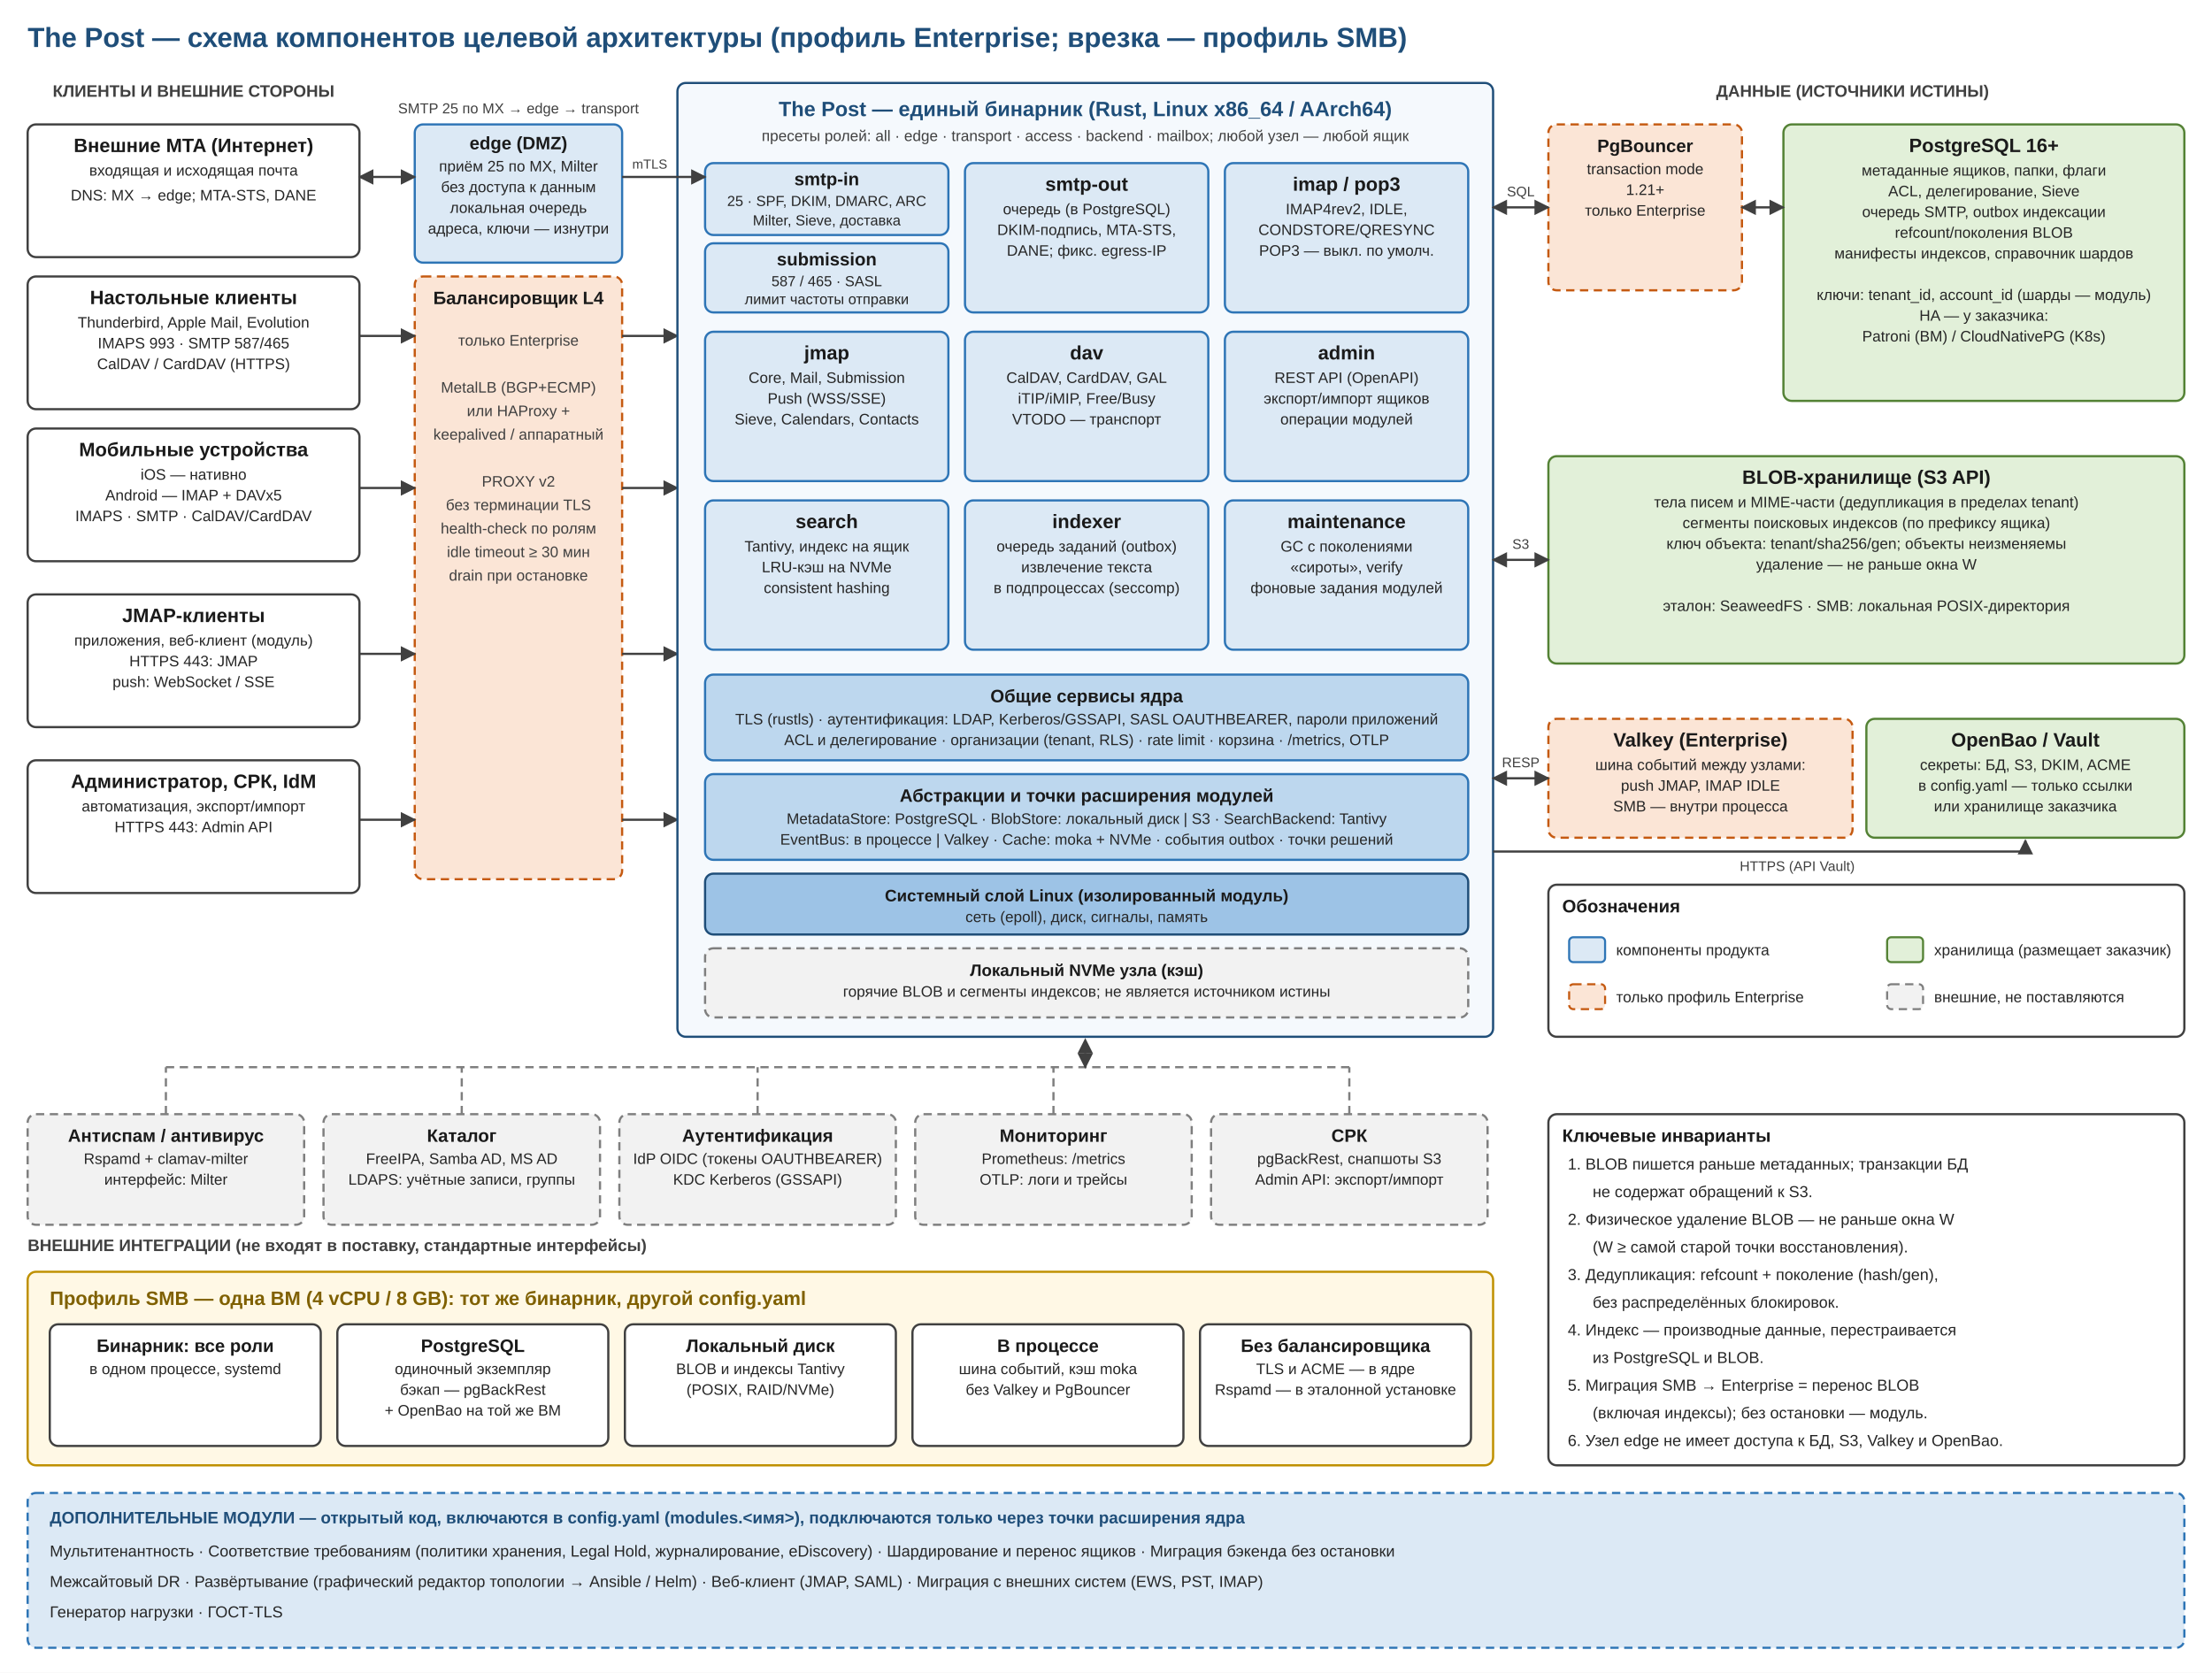
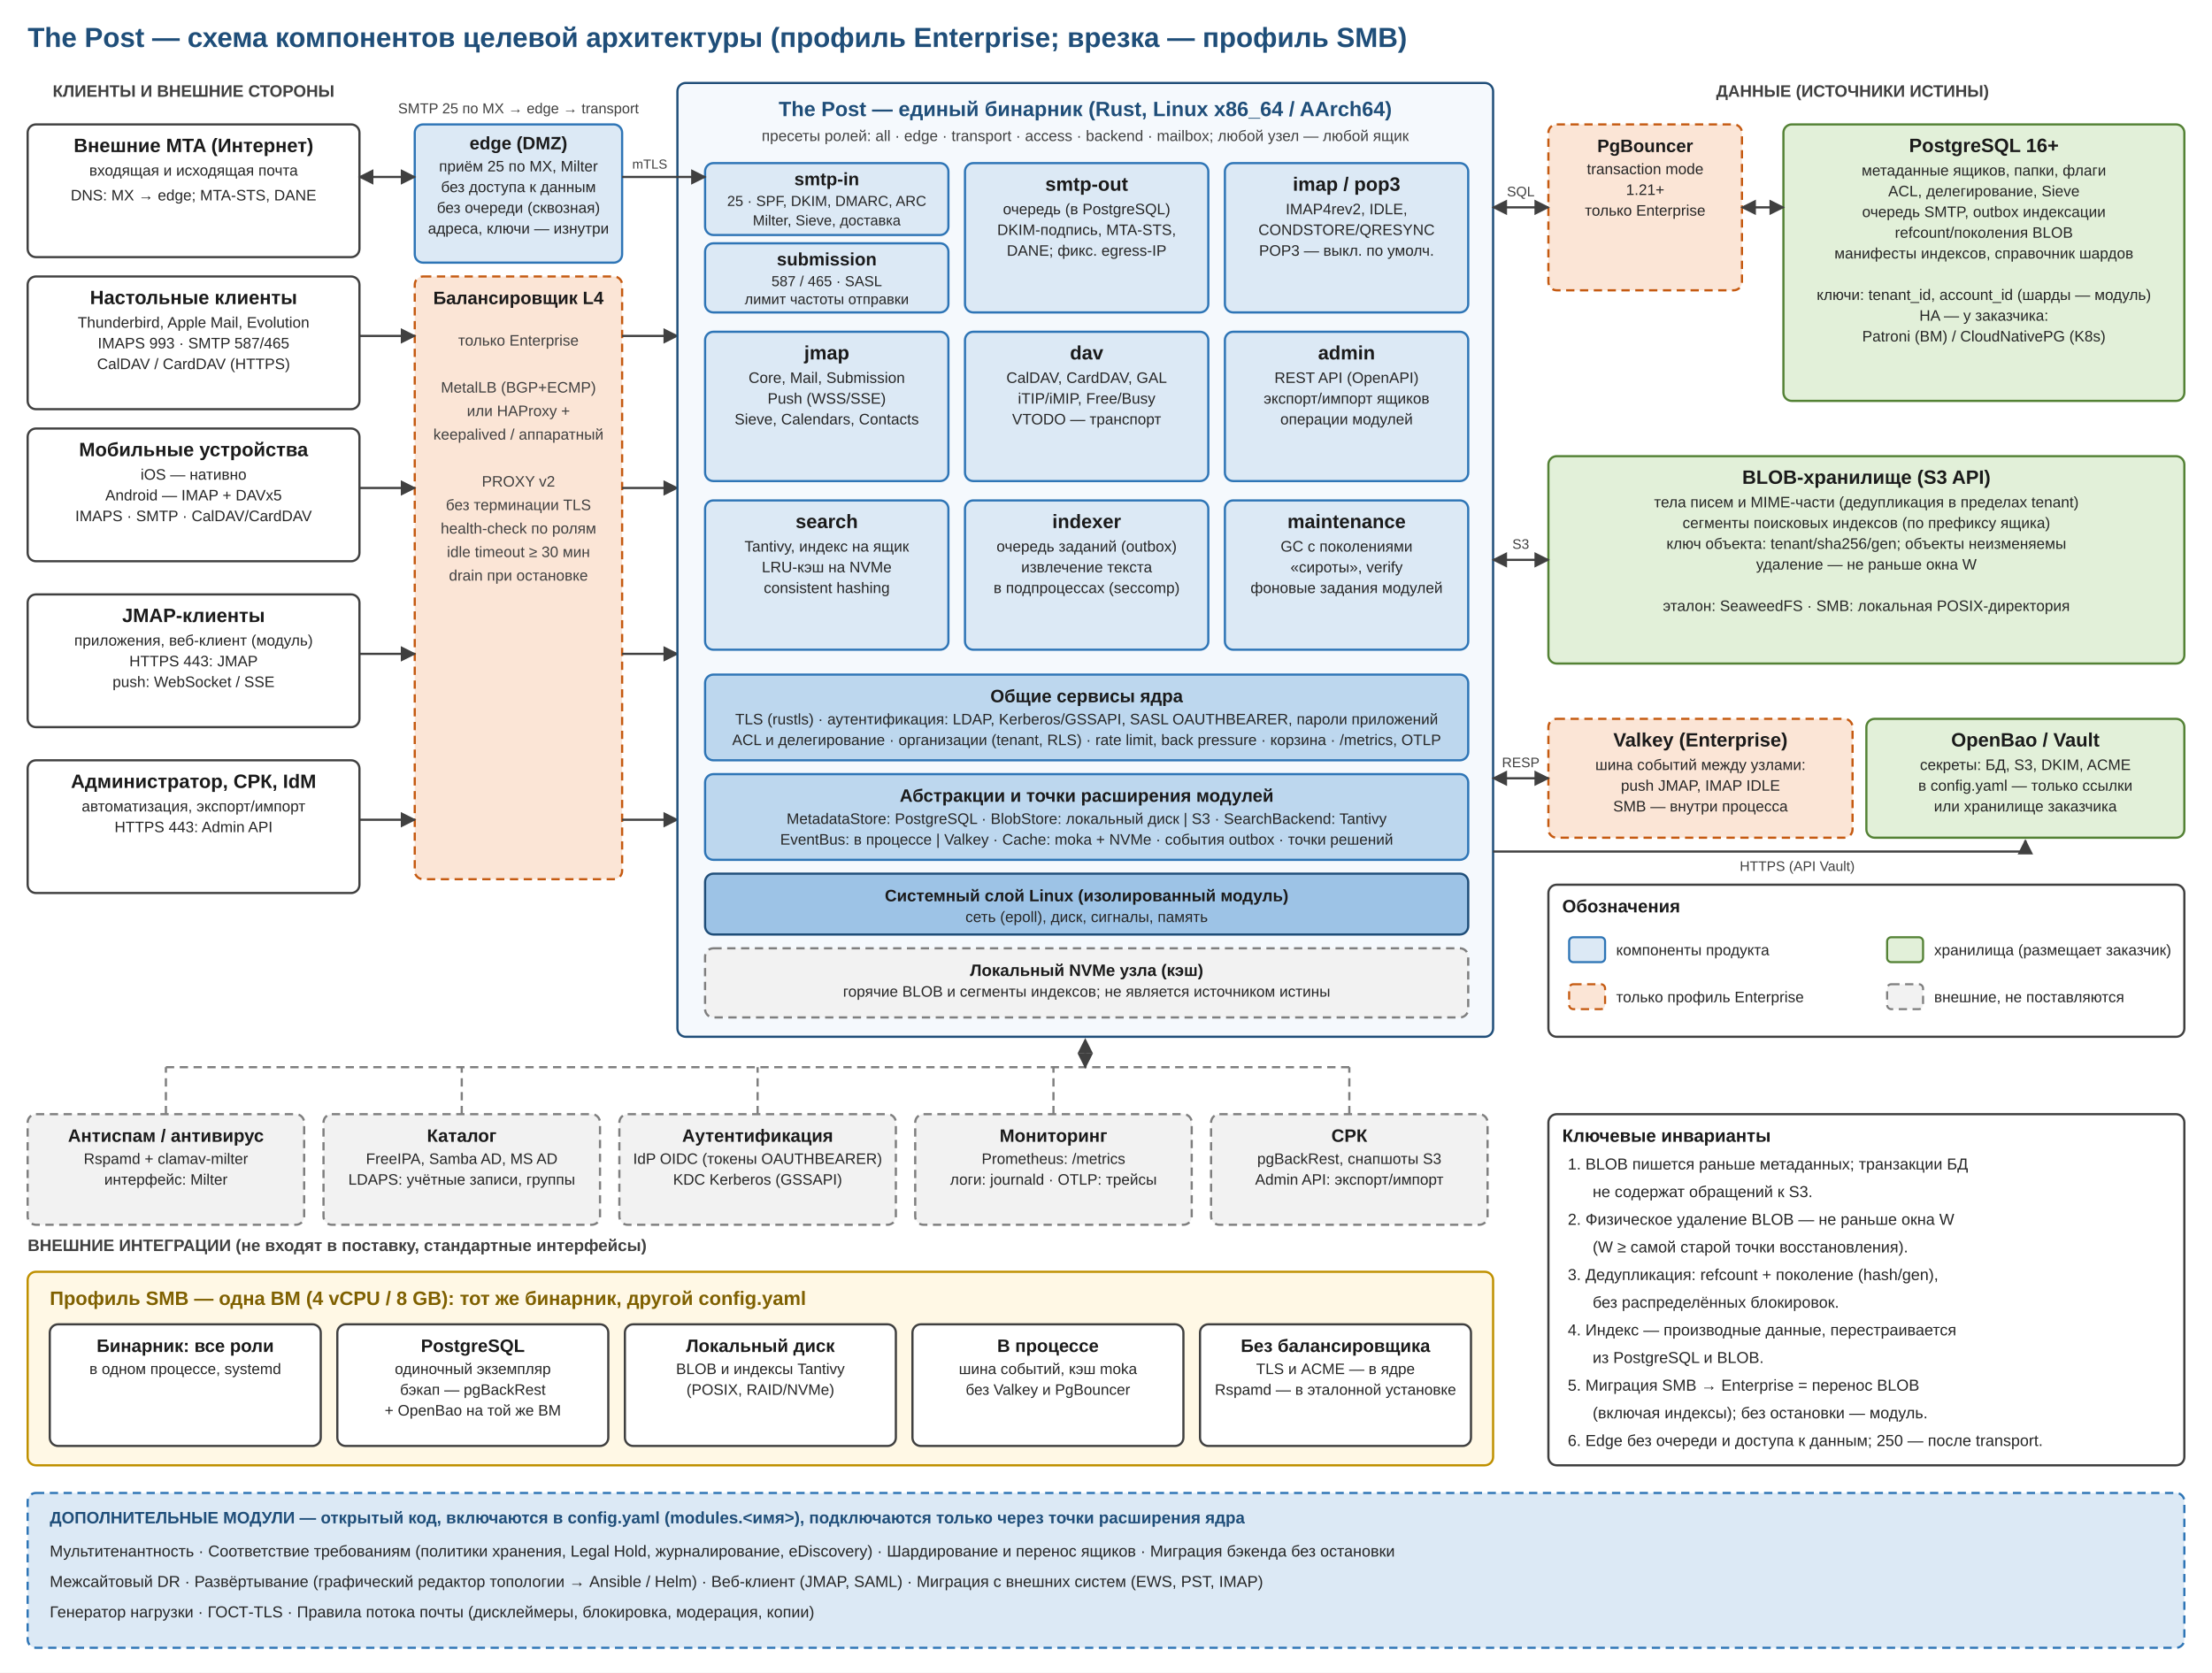
<svg xmlns="http://www.w3.org/2000/svg" width="1600" height="1210" viewBox="0 0 1600 1210" font-family="Arial, 'Liberation Sans', 'DejaVu Sans', sans-serif">
  <defs>
    <marker id="a" viewBox="0 0 10 10" refX="9" refY="5" markerWidth="7" markerHeight="7" orient="auto-start-reverse">
      <path d="M0,0 L10,5 L0,10 z" fill="#404040" />
    </marker>
  </defs>
  <rect width="1600" height="1210" fill="#FFFFFF" />
  <text x="20" y="34" font-size="20" text-anchor="start" fill="#1F4E79" font-weight="bold">The Post — схема компонентов целевой архитектуры (профиль Enterprise; врезка — профиль SMB)</text>
  <text x="140" y="70" font-size="12" text-anchor="middle" fill="#404040" font-weight="bold">КЛИЕНТЫ И ВНЕШНИЕ СТОРОНЫ</text>
  <rect x="20" y="90" width="240" height="96" rx="6" fill="#FFFFFF" stroke="#404040" stroke-width="1.6" />
  <text x="140.0" y="110" font-size="14" font-weight="bold" text-anchor="middle" fill="#1A1A1A">Внешние MTA (Интернет)</text>
  <text x="140.0" y="127" font-size="11" text-anchor="middle" fill="#262626">входящая и исходящая почта</text>
  <text x="140.0" y="145" font-size="11" text-anchor="middle" fill="#262626">DNS: MX → edge; MTA-STS, DANE</text>
  <rect x="20" y="200" width="240" height="96" rx="6" fill="#FFFFFF" stroke="#404040" stroke-width="1.6" />
  <text x="140.0" y="220" font-size="14" font-weight="bold" text-anchor="middle" fill="#1A1A1A">Настольные клиенты</text>
  <text x="140.0" y="237" font-size="11" text-anchor="middle" fill="#262626">Thunderbird, Apple Mail, Evolution</text>
  <text x="140.0" y="252" font-size="11" text-anchor="middle" fill="#262626">IMAPS 993 · SMTP 587/465</text>
  <text x="140.0" y="267" font-size="11" text-anchor="middle" fill="#262626">CalDAV / CardDAV (HTTPS)</text>
  <rect x="20" y="310" width="240" height="96" rx="6" fill="#FFFFFF" stroke="#404040" stroke-width="1.6" />
  <text x="140.0" y="330" font-size="14" font-weight="bold" text-anchor="middle" fill="#1A1A1A">Мобильные устройства</text>
  <text x="140.0" y="347" font-size="11" text-anchor="middle" fill="#262626">iOS — нативно</text>
  <text x="140.0" y="362" font-size="11" text-anchor="middle" fill="#262626">Android — IMAP + DAVx5</text>
  <text x="140.0" y="377" font-size="11" text-anchor="middle" fill="#262626">IMAPS · SMTP · CalDAV/CardDAV</text>
  <rect x="20" y="430" width="240" height="96" rx="6" fill="#FFFFFF" stroke="#404040" stroke-width="1.6" />
  <text x="140.0" y="450" font-size="14" font-weight="bold" text-anchor="middle" fill="#1A1A1A">JMAP-клиенты</text>
  <text x="140.0" y="467" font-size="11" text-anchor="middle" fill="#262626">приложения, веб-клиент (модуль)</text>
  <text x="140.0" y="482" font-size="11" text-anchor="middle" fill="#262626">HTTPS 443: JMAP</text>
  <text x="140.0" y="497" font-size="11" text-anchor="middle" fill="#262626">push: WebSocket / SSE</text>
  <rect x="20" y="550" width="240" height="96" rx="6" fill="#FFFFFF" stroke="#404040" stroke-width="1.6" />
  <text x="140.0" y="570" font-size="14" font-weight="bold" text-anchor="middle" fill="#1A1A1A">Администратор, СРК, IdM</text>
  <text x="140.0" y="587" font-size="11" text-anchor="middle" fill="#262626">автоматизация, экспорт/импорт</text>
  <text x="140.0" y="602" font-size="11" text-anchor="middle" fill="#262626">HTTPS 443: Admin API</text>
  <rect x="300" y="200" width="150" height="436" rx="6" fill="#FBE5D6" stroke="#C55A11" stroke-width="1.6" stroke-dasharray="6 4" />
  <text x="375.0" y="220" font-size="13" font-weight="bold" text-anchor="middle" fill="#1A1A1A">Балансировщик L4</text>
  <text x="375" y="250" font-size="11" text-anchor="middle" fill="#404040">только Enterprise</text>
  <text x="375" y="267" font-size="11" text-anchor="middle" fill="#404040" />
  <text x="375" y="284" font-size="11" text-anchor="middle" fill="#404040">MetalLB (BGP+ECMP)</text>
  <text x="375" y="301" font-size="11" text-anchor="middle" fill="#404040">или HAProxy +</text>
  <text x="375" y="318" font-size="11" text-anchor="middle" fill="#404040">keepalived / аппаратный</text>
  <text x="375" y="335" font-size="11" text-anchor="middle" fill="#404040" />
  <text x="375" y="352" font-size="11" text-anchor="middle" fill="#404040">PROXY v2</text>
  <text x="375" y="369" font-size="11" text-anchor="middle" fill="#404040">без терминации TLS</text>
  <text x="375" y="386" font-size="11" text-anchor="middle" fill="#404040">health-check по ролям</text>
  <text x="375" y="403" font-size="11" text-anchor="middle" fill="#404040">idle timeout ≥ 30 мин</text>
  <text x="375" y="420" font-size="11" text-anchor="middle" fill="#404040">drain при остановке</text>
  <rect x="300" y="90" width="150" height="100" rx="6" fill="#DCE9F5" stroke="#2E75B6" stroke-width="1.6" />
  <text x="375.0" y="108" font-size="13" text-anchor="middle" fill="#1A1A1A" font-weight="bold">edge (DMZ)</text>
  <text x="375.0" y="124" font-size="11" text-anchor="middle" fill="#262626">приём 25 по MX, Milter</text>
  <text x="375.0" y="139" font-size="11" text-anchor="middle" fill="#262626">без доступа к данным</text>
-   <text x="375.0" y="154" font-size="11" text-anchor="middle" fill="#262626">локальная очередь</text>
+   <text x="375.0" y="154" font-size="11" text-anchor="middle" fill="#262626">без очереди (сквозная)</text>
  <text x="375.0" y="169" font-size="11" text-anchor="middle" fill="#262626">адреса, ключи — изнутри</text>
  <path d="M260,128 L300,128" fill="none" stroke="#404040" stroke-width="1.6" marker-end="url(#a)" marker-start="url(#a)" />
  <text x="375" y="82" font-size="10.5" text-anchor="middle" fill="#404040">SMTP 25 по MX → edge → transport</text>
  <path d="M260,243 L300,243" fill="none" stroke="#404040" stroke-width="1.6" marker-end="url(#a)" />
  <text x="280" y="237" font-size="9" text-anchor="middle" fill="#404040" />
  <path d="M260,353 L300,353" fill="none" stroke="#404040" stroke-width="1.6" marker-end="url(#a)" />
  <text x="280" y="347" font-size="9" text-anchor="middle" fill="#404040" />
  <path d="M260,473 L300,473" fill="none" stroke="#404040" stroke-width="1.6" marker-end="url(#a)" />
  <text x="280" y="467" font-size="9" text-anchor="middle" fill="#404040" />
  <path d="M260,593 L300,593" fill="none" stroke="#404040" stroke-width="1.6" marker-end="url(#a)" />
  <text x="280" y="587" font-size="9" text-anchor="middle" fill="#404040" />
  <path d="M450,243 L490,243" fill="none" stroke="#404040" stroke-width="1.6" marker-end="url(#a)" />
  <path d="M450,353 L490,353" fill="none" stroke="#404040" stroke-width="1.6" marker-end="url(#a)" />
  <path d="M450,473 L490,473" fill="none" stroke="#404040" stroke-width="1.6" marker-end="url(#a)" />
  <path d="M450,593 L490,593" fill="none" stroke="#404040" stroke-width="1.6" marker-end="url(#a)" />
  <rect x="490" y="60" width="590" height="690" rx="6" fill="#F5F9FD" stroke="#1F4E79" stroke-width="1.6" />
  <text x="785" y="84" font-size="15" text-anchor="middle" fill="#1F4E79" font-weight="bold">The Post — единый бинарник (Rust, Linux x86_64 / AArch64)</text>
  <text x="785" y="102" font-size="11" text-anchor="middle" fill="#404040">пресеты ролей: all · edge · transport · access · backend · mailbox; любой узел — любой ящик</text>
  <rect x="510" y="118" width="176" height="52" rx="6" fill="#DCE9F5" stroke="#2E75B6" stroke-width="1.6" />
  <text x="598.0" y="134" font-size="13" text-anchor="middle" fill="#1A1A1A" font-weight="bold">smtp-in</text>
  <text x="598.0" y="149" font-size="10.5" text-anchor="middle" fill="#262626">25 · SPF, DKIM, DMARC, ARC</text>
  <text x="598.0" y="163" font-size="10.5" text-anchor="middle" fill="#262626">Milter, Sieve, доставка</text>
  <rect x="510" y="176" width="176" height="50" rx="6" fill="#DCE9F5" stroke="#2E75B6" stroke-width="1.6" />
  <text x="598.0" y="192" font-size="13" text-anchor="middle" fill="#1A1A1A" font-weight="bold">submission</text>
  <text x="598.0" y="207" font-size="10.5" text-anchor="middle" fill="#262626">587 / 465 · SASL</text>
  <text x="598.0" y="220" font-size="10.5" text-anchor="middle" fill="#262626">лимит частоты отправки</text>
  <rect x="698" y="118" width="176" height="108" rx="6" fill="#DCE9F5" stroke="#2E75B6" stroke-width="1.6" />
  <text x="786.0" y="138" font-size="14" font-weight="bold" text-anchor="middle" fill="#1A1A1A">smtp-out</text>
  <text x="786.0" y="155" font-size="11" text-anchor="middle" fill="#262626">очередь (в PostgreSQL)</text>
  <text x="786.0" y="170" font-size="11" text-anchor="middle" fill="#262626">DKIM-подпись, MTA-STS,</text>
  <text x="786.0" y="185" font-size="11" text-anchor="middle" fill="#262626">DANE; фикс. egress-IP</text>
  <rect x="886" y="118" width="176" height="108" rx="6" fill="#DCE9F5" stroke="#2E75B6" stroke-width="1.6" />
  <text x="974.0" y="138" font-size="14" font-weight="bold" text-anchor="middle" fill="#1A1A1A">imap / pop3</text>
  <text x="974.0" y="155" font-size="11" text-anchor="middle" fill="#262626">IMAP4rev2, IDLE,</text>
  <text x="974.0" y="170" font-size="11" text-anchor="middle" fill="#262626">CONDSTORE/QRESYNC</text>
  <text x="974.0" y="185" font-size="11" text-anchor="middle" fill="#262626">POP3 — выкл. по умолч.</text>
  <rect x="510" y="240" width="176" height="108" rx="6" fill="#DCE9F5" stroke="#2E75B6" stroke-width="1.6" />
  <text x="598.0" y="260" font-size="14" font-weight="bold" text-anchor="middle" fill="#1A1A1A">jmap</text>
  <text x="598.0" y="277" font-size="11" text-anchor="middle" fill="#262626">Core, Mail, Submission</text>
  <text x="598.0" y="292" font-size="11" text-anchor="middle" fill="#262626">Push (WSS/SSE)</text>
  <text x="598.0" y="307" font-size="11" text-anchor="middle" fill="#262626">Sieve, Calendars, Contacts</text>
  <rect x="698" y="240" width="176" height="108" rx="6" fill="#DCE9F5" stroke="#2E75B6" stroke-width="1.6" />
  <text x="786.0" y="260" font-size="14" font-weight="bold" text-anchor="middle" fill="#1A1A1A">dav</text>
  <text x="786.0" y="277" font-size="11" text-anchor="middle" fill="#262626">CalDAV, CardDAV, GAL</text>
  <text x="786.0" y="292" font-size="11" text-anchor="middle" fill="#262626">iTIP/iMIP, Free/Busy</text>
  <text x="786.0" y="307" font-size="11" text-anchor="middle" fill="#262626">VTODO — транспорт</text>
  <rect x="886" y="240" width="176" height="108" rx="6" fill="#DCE9F5" stroke="#2E75B6" stroke-width="1.6" />
  <text x="974.0" y="260" font-size="14" font-weight="bold" text-anchor="middle" fill="#1A1A1A">admin</text>
  <text x="974.0" y="277" font-size="11" text-anchor="middle" fill="#262626">REST API (OpenAPI)</text>
  <text x="974.0" y="292" font-size="11" text-anchor="middle" fill="#262626">экспорт/импорт ящиков</text>
  <text x="974.0" y="307" font-size="11" text-anchor="middle" fill="#262626">операции модулей</text>
  <rect x="510" y="362" width="176" height="108" rx="6" fill="#DCE9F5" stroke="#2E75B6" stroke-width="1.6" />
  <text x="598.0" y="382" font-size="14" font-weight="bold" text-anchor="middle" fill="#1A1A1A">search</text>
  <text x="598.0" y="399" font-size="11" text-anchor="middle" fill="#262626">Tantivy, индекс на ящик</text>
  <text x="598.0" y="414" font-size="11" text-anchor="middle" fill="#262626">LRU-кэш на NVMe</text>
  <text x="598.0" y="429" font-size="11" text-anchor="middle" fill="#262626">consistent hashing</text>
  <rect x="698" y="362" width="176" height="108" rx="6" fill="#DCE9F5" stroke="#2E75B6" stroke-width="1.6" />
  <text x="786.0" y="382" font-size="14" font-weight="bold" text-anchor="middle" fill="#1A1A1A">indexer</text>
  <text x="786.0" y="399" font-size="11" text-anchor="middle" fill="#262626">очередь заданий (outbox)</text>
  <text x="786.0" y="414" font-size="11" text-anchor="middle" fill="#262626">извлечение текста</text>
  <text x="786.0" y="429" font-size="11" text-anchor="middle" fill="#262626">в подпроцессах (seccomp)</text>
  <rect x="886" y="362" width="176" height="108" rx="6" fill="#DCE9F5" stroke="#2E75B6" stroke-width="1.6" />
  <text x="974.0" y="382" font-size="14" font-weight="bold" text-anchor="middle" fill="#1A1A1A">maintenance</text>
  <text x="974.0" y="399" font-size="11" text-anchor="middle" fill="#262626">GC с поколениями</text>
  <text x="974.0" y="414" font-size="11" text-anchor="middle" fill="#262626">«сироты», verify</text>
  <text x="974.0" y="429" font-size="11" text-anchor="middle" fill="#262626">фоновые задания модулей</text>
  <rect x="510" y="488" width="552" height="62" rx="6" fill="#BDD7EE" stroke="#2E75B6" stroke-width="1.6" />
  <text x="786.0" y="508" font-size="13" font-weight="bold" text-anchor="middle" fill="#1A1A1A">Общие сервисы ядра</text>
  <text x="786.0" y="524" font-size="11" text-anchor="middle" fill="#262626">TLS (rustls) · аутентификация: LDAP, Kerberos/GSSAPI, SASL OAUTHBEARER, пароли приложений</text>
-   <text x="786.0" y="539" font-size="11" text-anchor="middle" fill="#262626">ACL и делегирование · организации (tenant, RLS) · rate limit · корзина · /metrics, OTLP</text>
+   <text x="786.0" y="539" font-size="11" text-anchor="middle" fill="#262626">ACL и делегирование · организации (tenant, RLS) · rate limit, back pressure · корзина · /metrics, OTLP</text>
  <rect x="510" y="560" width="552" height="62" rx="6" fill="#BDD7EE" stroke="#2E75B6" stroke-width="1.6" />
  <text x="786.0" y="580" font-size="13" font-weight="bold" text-anchor="middle" fill="#1A1A1A">Абстракции и точки расширения модулей</text>
  <text x="786.0" y="596" font-size="11" text-anchor="middle" fill="#262626">MetadataStore: PostgreSQL · BlobStore: локальный диск | S3 · SearchBackend: Tantivy</text>
  <text x="786.0" y="611" font-size="11" text-anchor="middle" fill="#262626">EventBus: в процессе | Valkey · Cache: moka + NVMe · события outbox · точки решений</text>
  <rect x="510" y="632" width="552" height="44" rx="6" fill="#9DC3E6" stroke="#1F4E79" stroke-width="1.6" />
  <text x="786.0" y="652" font-size="12" font-weight="bold" text-anchor="middle" fill="#1A1A1A">Системный слой Linux (изолированный модуль)</text>
  <text x="786.0" y="667" font-size="11" text-anchor="middle" fill="#262626">сеть (epoll), диск, сигналы, память</text>
  <rect x="510" y="686" width="552" height="50" rx="6" fill="#F2F2F2" stroke="#7F7F7F" stroke-width="1.6" stroke-dasharray="6 4" />
  <text x="786.0" y="706" font-size="12" font-weight="bold" text-anchor="middle" fill="#1A1A1A">Локальный NVMe узла (кэш)</text>
  <text x="786.0" y="721" font-size="11" text-anchor="middle" fill="#262626">горячие BLOB и сегменты индексов; не является источником истины</text>
  <text x="1340" y="70" font-size="12" text-anchor="middle" fill="#404040" font-weight="bold">ДАННЫЕ (ИСТОЧНИКИ ИСТИНЫ)</text>
  <rect x="1120" y="90" width="140" height="120" rx="6" fill="#FBE5D6" stroke="#C55A11" stroke-width="1.6" stroke-dasharray="6 4" />
  <text x="1190.0" y="110" font-size="13" font-weight="bold" text-anchor="middle" fill="#1A1A1A">PgBouncer</text>
  <text x="1190.0" y="126" font-size="11" text-anchor="middle" fill="#262626">transaction mode</text>
  <text x="1190.0" y="141" font-size="11" text-anchor="middle" fill="#262626">1.21+</text>
  <text x="1190.0" y="156" font-size="11" text-anchor="middle" fill="#262626">только Enterprise</text>
  <rect x="1290" y="90" width="290" height="200" rx="6" fill="#E2F0D9" stroke="#548235" stroke-width="1.6" />
  <text x="1435.0" y="110" font-size="14" font-weight="bold" text-anchor="middle" fill="#1A1A1A">PostgreSQL 16+</text>
  <text x="1435.0" y="127" font-size="11" text-anchor="middle" fill="#262626">метаданные ящиков, папки, флаги</text>
  <text x="1435.0" y="142" font-size="11" text-anchor="middle" fill="#262626">ACL, делегирование, Sieve</text>
  <text x="1435.0" y="157" font-size="11" text-anchor="middle" fill="#262626">очередь SMTP, outbox индексации</text>
  <text x="1435.0" y="172" font-size="11" text-anchor="middle" fill="#262626">refcount/поколения BLOB</text>
  <text x="1435.0" y="187" font-size="11" text-anchor="middle" fill="#262626">манифесты индексов, справочник шардов</text>
  <text x="1435.0" y="202" font-size="11" text-anchor="middle" fill="#262626" />
  <text x="1435.0" y="217" font-size="11" text-anchor="middle" fill="#262626">ключи: tenant_id, account_id (шарды — модуль)</text>
  <text x="1435.0" y="232" font-size="11" text-anchor="middle" fill="#262626">HA — у заказчика:</text>
  <text x="1435.0" y="247" font-size="11" text-anchor="middle" fill="#262626">Patroni (ВМ) / CloudNativePG (K8s)</text>
  <rect x="1120" y="330" width="460" height="150" rx="6" fill="#E2F0D9" stroke="#548235" stroke-width="1.6" />
  <text x="1350.0" y="350" font-size="14" font-weight="bold" text-anchor="middle" fill="#1A1A1A">BLOB-хранилище (S3 API)</text>
  <text x="1350.0" y="367" font-size="11" text-anchor="middle" fill="#262626">тела писем и MIME-части (дедупликация в пределах tenant)</text>
  <text x="1350.0" y="382" font-size="11" text-anchor="middle" fill="#262626">сегменты поисковых индексов (по префиксу ящика)</text>
  <text x="1350.0" y="397" font-size="11" text-anchor="middle" fill="#262626">ключ объекта: tenant/sha256/gen; объекты неизменяемы</text>
  <text x="1350.0" y="412" font-size="11" text-anchor="middle" fill="#262626">удаление — не раньше окна W</text>
  <text x="1350.0" y="427" font-size="11" text-anchor="middle" fill="#262626" />
  <text x="1350.0" y="442" font-size="11" text-anchor="middle" fill="#262626">эталон: SeaweedFS · SMB: локальная POSIX-директория</text>
  <rect x="1120" y="520" width="220" height="86" rx="6" fill="#FBE5D6" stroke="#C55A11" stroke-width="1.6" stroke-dasharray="6 4" />
  <rect x="1350" y="520" width="230" height="86" rx="6" fill="#E2F0D9" stroke="#548235" stroke-width="1.6" />
  <text x="1465.0" y="540" font-size="14" font-weight="bold" text-anchor="middle" fill="#1A1A1A">OpenBao / Vault</text>
  <text x="1465.0" y="557" font-size="11" text-anchor="middle" fill="#262626">секреты: БД, S3, DKIM, ACME</text>
  <text x="1465.0" y="572" font-size="11" text-anchor="middle" fill="#262626">в config.yaml — только ссылки</text>
  <text x="1465.0" y="587" font-size="11" text-anchor="middle" fill="#262626">или хранилище заказчика</text>
  <path d="M1080,616 L1465,616 L1465,608" fill="none" stroke="#404040" stroke-width="1.6" marker-end="url(#a)" />
  <text x="1300" y="630" font-size="10" text-anchor="middle" fill="#404040">HTTPS (API Vault)</text>
  <text x="1230.0" y="540" font-size="14" font-weight="bold" text-anchor="middle" fill="#1A1A1A">Valkey (Enterprise)</text>
  <text x="1230.0" y="557" font-size="11" text-anchor="middle" fill="#262626">шина событий между узлами:</text>
  <text x="1230.0" y="572" font-size="11" text-anchor="middle" fill="#262626">push JMAP, IMAP IDLE</text>
  <text x="1230.0" y="587" font-size="11" text-anchor="middle" fill="#262626">SMB — внутри процесса</text>
  <path d="M1080,150 L1120,150" fill="none" stroke="#404040" stroke-width="1.6" marker-end="url(#a)" marker-start="url(#a)" />
  <path d="M1260,150 L1290,150" fill="none" stroke="#404040" stroke-width="1.6" marker-end="url(#a)" marker-start="url(#a)" />
  <text x="1100" y="142" font-size="10" text-anchor="middle" fill="#404040">SQL</text>
  <path d="M1080,405 L1120,405" fill="none" stroke="#404040" stroke-width="1.6" marker-end="url(#a)" marker-start="url(#a)" />
  <text x="1100" y="397" font-size="10" text-anchor="middle" fill="#404040">S3</text>
  <path d="M1080,563 L1120,563" fill="none" stroke="#404040" stroke-width="1.6" marker-end="url(#a)" marker-start="url(#a)" />
  <text x="1100" y="555" font-size="10" text-anchor="middle" fill="#404040">RESP</text>
  <rect x="1120" y="640" width="460" height="110" rx="6" fill="#FFFFFF" stroke="#404040" stroke-width="1.6" />
  <text x="1130" y="660" font-size="13" font-weight="bold" text-anchor="start" fill="#1A1A1A">Обозначения</text>
  <rect x="1135" y="678" width="26" height="18" rx="3" fill="#DCE9F5" stroke="#2E75B6" stroke-width="1.5" />
  <text x="1169" y="691" font-size="11" text-anchor="start" fill="#262626">компоненты продукта</text>
  <rect x="1365" y="678" width="26" height="18" rx="3" fill="#E2F0D9" stroke="#548235" stroke-width="1.5" />
  <text x="1399" y="691" font-size="11" text-anchor="start" fill="#262626">хранилища (размещает заказчик)</text>
  <rect x="1135" y="712" width="26" height="18" rx="3" fill="#FBE5D6" stroke="#C55A11" stroke-width="1.5" stroke-dasharray="6 4" />
  <text x="1169" y="725" font-size="11" text-anchor="start" fill="#262626">только профиль Enterprise</text>
  <rect x="1365" y="712" width="26" height="18" rx="3" fill="#F2F2F2" stroke="#7F7F7F" stroke-width="1.5" stroke-dasharray="6 4" />
  <text x="1399" y="725" font-size="11" text-anchor="start" fill="#262626">внешние, не поставляются</text>
  <text x="20" y="905" font-size="12" text-anchor="start" fill="#404040" font-weight="bold">ВНЕШНИЕ ИНТЕГРАЦИИ (не входят в поставку, стандартные интерфейсы)</text>
  <path d="M120,772 L976,772" stroke="#7F7F7F" stroke-width="1.6" stroke-dasharray="6 4" fill="none" />
  <path d="M785,772 L785,752" fill="none" stroke="#404040" stroke-width="1.6" marker-end="url(#a)" marker-start="url(#a)" stroke-dasharray="6 4" />
  <rect x="20" y="806" width="200" height="80" rx="6" fill="#F2F2F2" stroke="#7F7F7F" stroke-width="1.6" stroke-dasharray="6 4" />
  <text x="120.0" y="826" font-size="13" font-weight="bold" text-anchor="middle" fill="#1A1A1A">Антиспам / антивирус</text>
  <text x="120.0" y="842" font-size="11" text-anchor="middle" fill="#262626">Rspamd + clamav-milter</text>
  <text x="120.0" y="857" font-size="11" text-anchor="middle" fill="#262626">интерфейс: Milter</text>
  <path d="M120,806 L120,772" stroke="#7F7F7F" stroke-width="1.6" stroke-dasharray="6 4" fill="none" />
  <rect x="234" y="806" width="200" height="80" rx="6" fill="#F2F2F2" stroke="#7F7F7F" stroke-width="1.6" stroke-dasharray="6 4" />
  <text x="334.0" y="826" font-size="13" font-weight="bold" text-anchor="middle" fill="#1A1A1A">Каталог</text>
  <text x="334.0" y="842" font-size="11" text-anchor="middle" fill="#262626">FreeIPA, Samba AD, MS AD</text>
  <text x="334.0" y="857" font-size="11" text-anchor="middle" fill="#262626">LDAPS: учётные записи, группы</text>
  <path d="M334,806 L334,772" stroke="#7F7F7F" stroke-width="1.6" stroke-dasharray="6 4" fill="none" />
  <rect x="448" y="806" width="200" height="80" rx="6" fill="#F2F2F2" stroke="#7F7F7F" stroke-width="1.6" stroke-dasharray="6 4" />
  <text x="548.0" y="826" font-size="13" font-weight="bold" text-anchor="middle" fill="#1A1A1A">Аутентификация</text>
  <text x="548.0" y="842" font-size="11" text-anchor="middle" fill="#262626">IdP OIDC (токены OAUTHBEARER)</text>
  <text x="548.0" y="857" font-size="11" text-anchor="middle" fill="#262626">KDC Kerberos (GSSAPI)</text>
  <path d="M548,806 L548,772" stroke="#7F7F7F" stroke-width="1.6" stroke-dasharray="6 4" fill="none" />
  <rect x="662" y="806" width="200" height="80" rx="6" fill="#F2F2F2" stroke="#7F7F7F" stroke-width="1.6" stroke-dasharray="6 4" />
  <text x="762.0" y="826" font-size="13" font-weight="bold" text-anchor="middle" fill="#1A1A1A">Мониторинг</text>
  <text x="762.0" y="842" font-size="11" text-anchor="middle" fill="#262626">Prometheus: /metrics</text>
-   <text x="762.0" y="857" font-size="11" text-anchor="middle" fill="#262626">OTLP: логи и трейсы</text>
+   <text x="762.0" y="857" font-size="11" text-anchor="middle" fill="#262626">логи: journald · OTLP: трейсы</text>
  <path d="M762,806 L762,772" stroke="#7F7F7F" stroke-width="1.6" stroke-dasharray="6 4" fill="none" />
  <rect x="876" y="806" width="200" height="80" rx="6" fill="#F2F2F2" stroke="#7F7F7F" stroke-width="1.6" stroke-dasharray="6 4" />
  <text x="976.0" y="826" font-size="13" font-weight="bold" text-anchor="middle" fill="#1A1A1A">СРК</text>
  <text x="976.0" y="842" font-size="11" text-anchor="middle" fill="#262626">pgBackRest, снапшоты S3</text>
  <text x="976.0" y="857" font-size="11" text-anchor="middle" fill="#262626">Admin API: экспорт/импорт</text>
  <path d="M976,806 L976,772" stroke="#7F7F7F" stroke-width="1.6" stroke-dasharray="6 4" fill="none" />
  <rect x="20" y="920" width="1060" height="140" rx="6" fill="#FFF8E5" stroke="#BF9000" stroke-width="1.6" />
  <text x="36" y="944" font-size="14" text-anchor="start" fill="#7F6000" font-weight="bold">Профиль SMB — одна ВМ (4 vCPU / 8 GB): тот же бинарник, другой config.yaml</text>
  <rect x="36" y="958" width="196" height="88" rx="6" fill="#FFFFFF" stroke="#404040" stroke-width="1.6" />
  <text x="134.0" y="978" font-size="13" font-weight="bold" text-anchor="middle" fill="#1A1A1A">Бинарник: все роли</text>
  <text x="134.0" y="994" font-size="11" text-anchor="middle" fill="#262626">в одном процессе, systemd</text>
  <rect x="244" y="958" width="196" height="88" rx="6" fill="#FFFFFF" stroke="#404040" stroke-width="1.6" />
  <text x="342.0" y="978" font-size="13" font-weight="bold" text-anchor="middle" fill="#1A1A1A">PostgreSQL</text>
  <text x="342.0" y="994" font-size="11" text-anchor="middle" fill="#262626">одиночный экземпляр</text>
  <text x="342.0" y="1009" font-size="11" text-anchor="middle" fill="#262626">бэкап — pgBackRest</text>
  <text x="342.0" y="1024" font-size="11" text-anchor="middle" fill="#262626">+ OpenBao на той же ВМ</text>
  <rect x="452" y="958" width="196" height="88" rx="6" fill="#FFFFFF" stroke="#404040" stroke-width="1.6" />
  <text x="550.0" y="978" font-size="13" font-weight="bold" text-anchor="middle" fill="#1A1A1A">Локальный диск</text>
  <text x="550.0" y="994" font-size="11" text-anchor="middle" fill="#262626">BLOB и индексы Tantivy</text>
  <text x="550.0" y="1009" font-size="11" text-anchor="middle" fill="#262626">(POSIX, RAID/NVMe)</text>
  <rect x="660" y="958" width="196" height="88" rx="6" fill="#FFFFFF" stroke="#404040" stroke-width="1.6" />
  <text x="758.0" y="978" font-size="13" font-weight="bold" text-anchor="middle" fill="#1A1A1A">В процессе</text>
  <text x="758.0" y="994" font-size="11" text-anchor="middle" fill="#262626">шина событий, кэш moka</text>
  <text x="758.0" y="1009" font-size="11" text-anchor="middle" fill="#262626">без Valkey и PgBouncer</text>
  <rect x="868" y="958" width="196" height="88" rx="6" fill="#FFFFFF" stroke="#404040" stroke-width="1.6" />
  <text x="966.0" y="978" font-size="13" font-weight="bold" text-anchor="middle" fill="#1A1A1A">Без балансировщика</text>
  <text x="966.0" y="994" font-size="11" text-anchor="middle" fill="#262626">TLS и ACME — в ядре</text>
  <text x="966.0" y="1009" font-size="11" text-anchor="middle" fill="#262626">Rspamd — в эталонной установке</text>
  <rect x="1120" y="806" width="460" height="254" rx="6" fill="#FFFFFF" stroke="#404040" stroke-width="1.6" />
  <text x="1130" y="826" font-size="13" font-weight="bold" text-anchor="start" fill="#1A1A1A">Ключевые инварианты</text>
  <text x="1134" y="846" font-size="11.5" text-anchor="start" fill="#262626">1. BLOB пишется раньше метаданных; транзакции БД</text>
  <text x="1152" y="866" font-size="11.5" text-anchor="start" fill="#262626">не содержат обращений к S3.</text>
  <text x="1134" y="886" font-size="11.5" text-anchor="start" fill="#262626">2. Физическое удаление BLOB — не раньше окна W</text>
  <text x="1152" y="906" font-size="11.5" text-anchor="start" fill="#262626">(W ≥ самой старой точки восстановления).</text>
  <text x="1134" y="926" font-size="11.5" text-anchor="start" fill="#262626">3. Дедупликация: refcount + поколение (hash/gen),</text>
  <text x="1152" y="946" font-size="11.5" text-anchor="start" fill="#262626">без распределённых блокировок.</text>
  <text x="1134" y="966" font-size="11.5" text-anchor="start" fill="#262626">4. Индекс — производные данные, перестраивается</text>
  <text x="1152" y="986" font-size="11.5" text-anchor="start" fill="#262626">из PostgreSQL и BLOB.</text>
  <text x="1134" y="1006" font-size="11.5" text-anchor="start" fill="#262626">5. Миграция SMB → Enterprise = перенос BLOB</text>
  <text x="1152" y="1026" font-size="11.5" text-anchor="start" fill="#262626">(включая индексы); без остановки — модуль.</text>
-   <text x="1134" y="1046" font-size="11.5" text-anchor="start" fill="#262626">6. Узел edge не имеет доступа к БД, S3, Valkey и OpenBao.</text>
+   <text x="1134" y="1046" font-size="11.5" text-anchor="start" fill="#262626">6. Edge без очереди и доступа к данным; 250 — после transport.</text>
  <path d="M450,128 L510,128" fill="none" stroke="#404040" stroke-width="1.6" marker-end="url(#a)" />
  <text x="470" y="122" font-size="9.5" text-anchor="middle" fill="#404040">mTLS</text>
  <rect x="20" y="1080" width="1560" height="112" rx="6" fill="#DCE9F5" stroke="#2E75B6" stroke-width="1.6" stroke-dasharray="6 4" />
  <text x="36" y="1102" font-size="12" text-anchor="start" fill="#1F4E79" font-weight="bold">ДОПОЛНИТЕЛЬНЫЕ МОДУЛИ — открытый код, включаются в config.yaml (modules.&lt;имя&gt;), подключаются только через точки расширения ядра</text>
  <text x="36" y="1126" font-size="11.5" text-anchor="start" fill="#262626">Мультитенантность · Соответствие требованиям (политики хранения, Legal Hold, журналирование, eDiscovery) · Шардирование и перенос ящиков · Миграция бэкенда без остановки</text>
  <text x="36" y="1148" font-size="11.5" text-anchor="start" fill="#262626">Межсайтовый DR · Развёртывание (графический редактор топологии → Ansible / Helm) · Веб-клиент (JMAP, SAML) · Миграция с внешних систем (EWS, PST, IMAP)</text>
-   <text x="36" y="1170" font-size="11.5" text-anchor="start" fill="#262626">Генератор нагрузки · ГОСТ-TLS</text>
+   <text x="36" y="1170" font-size="11.5" text-anchor="start" fill="#262626">Генератор нагрузки · ГОСТ-TLS · Правила потока почты (дисклеймеры, блокировка, модерация, копии)</text>
</svg>
